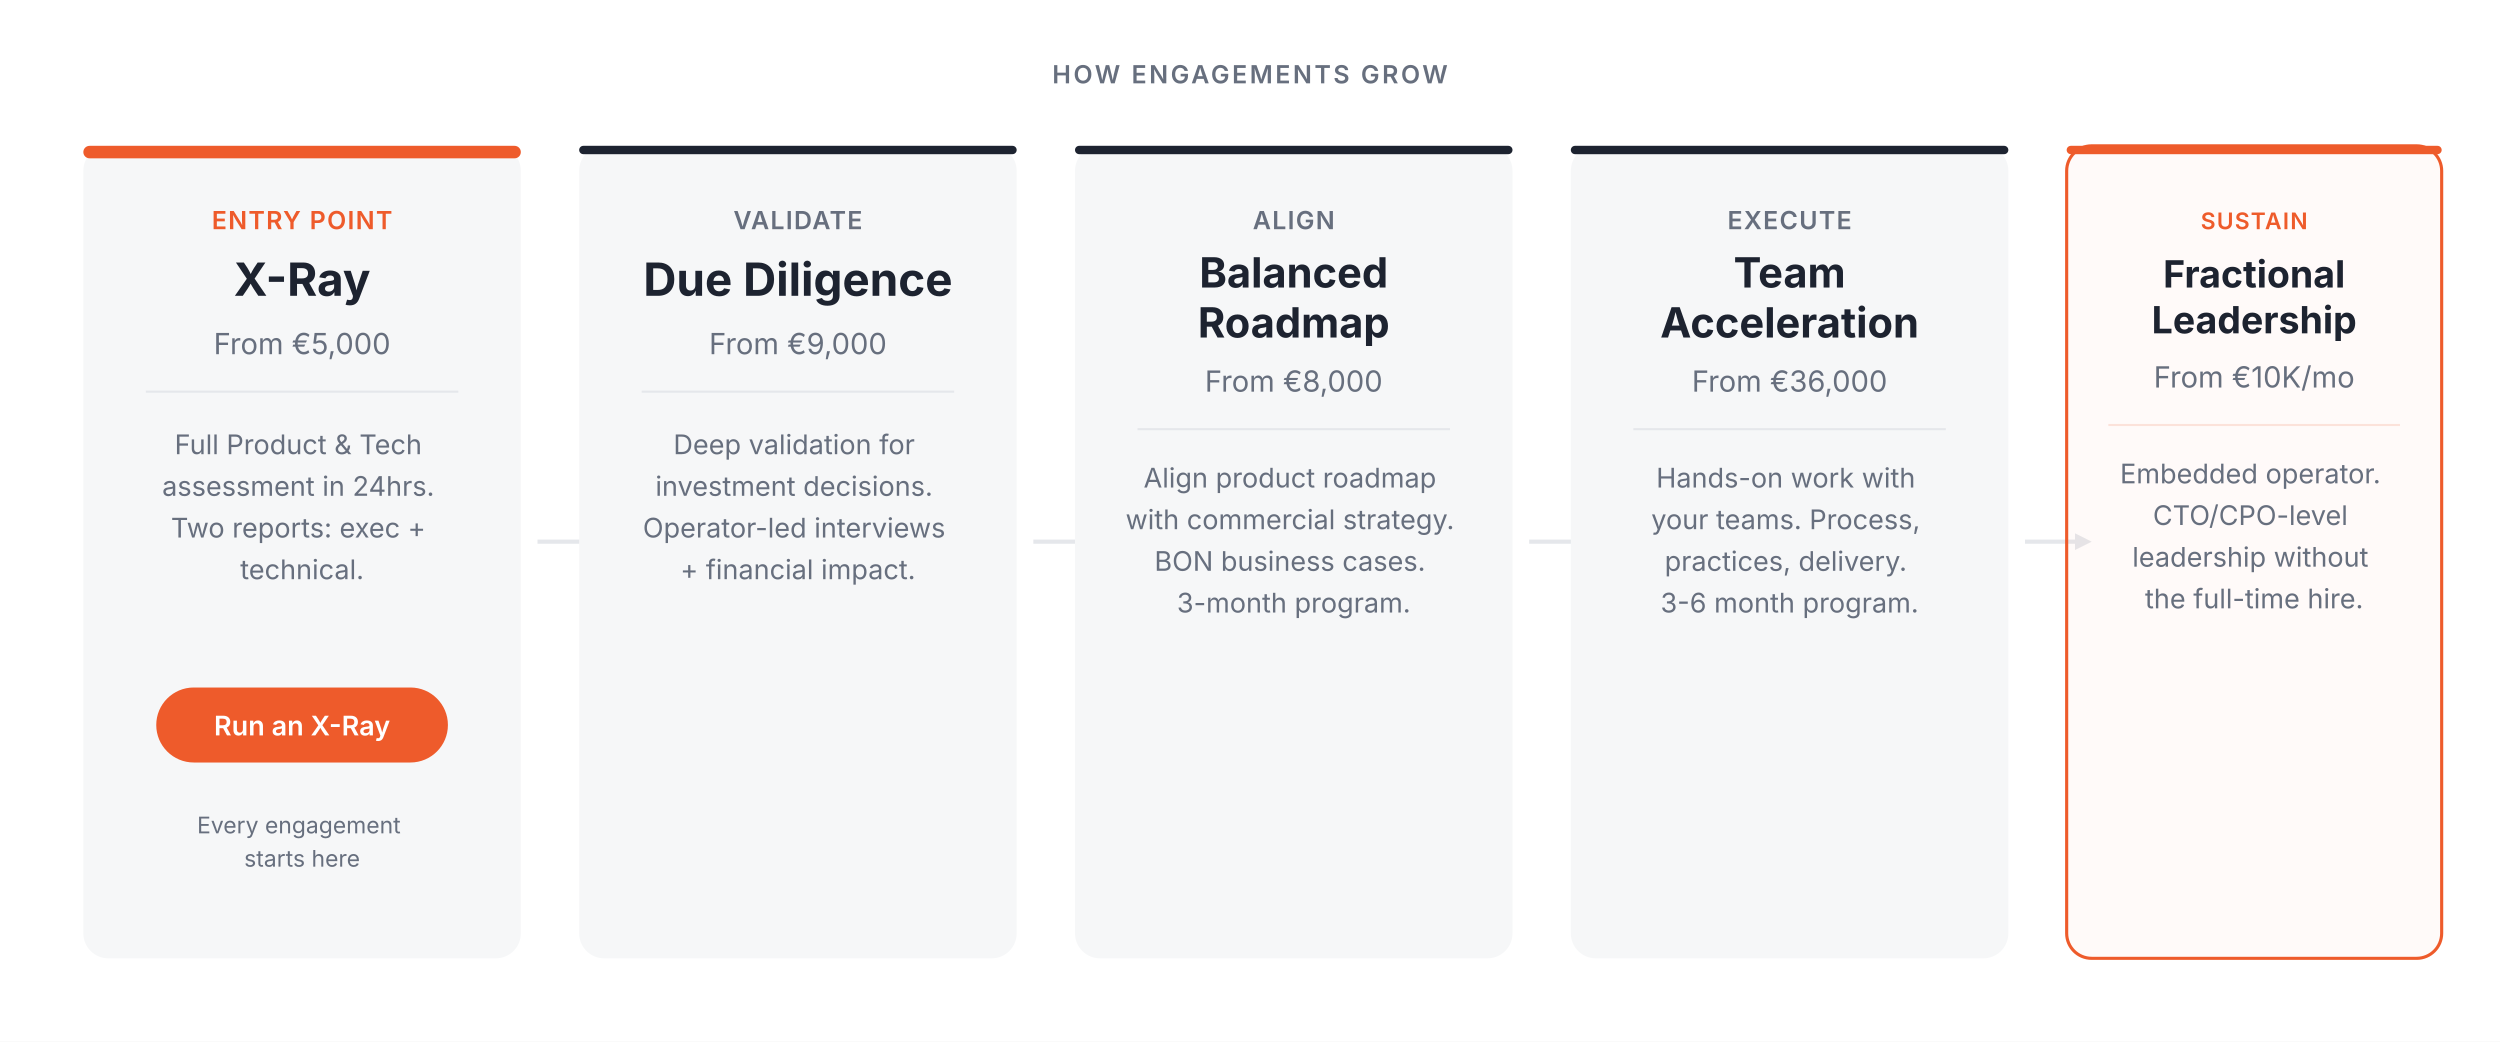
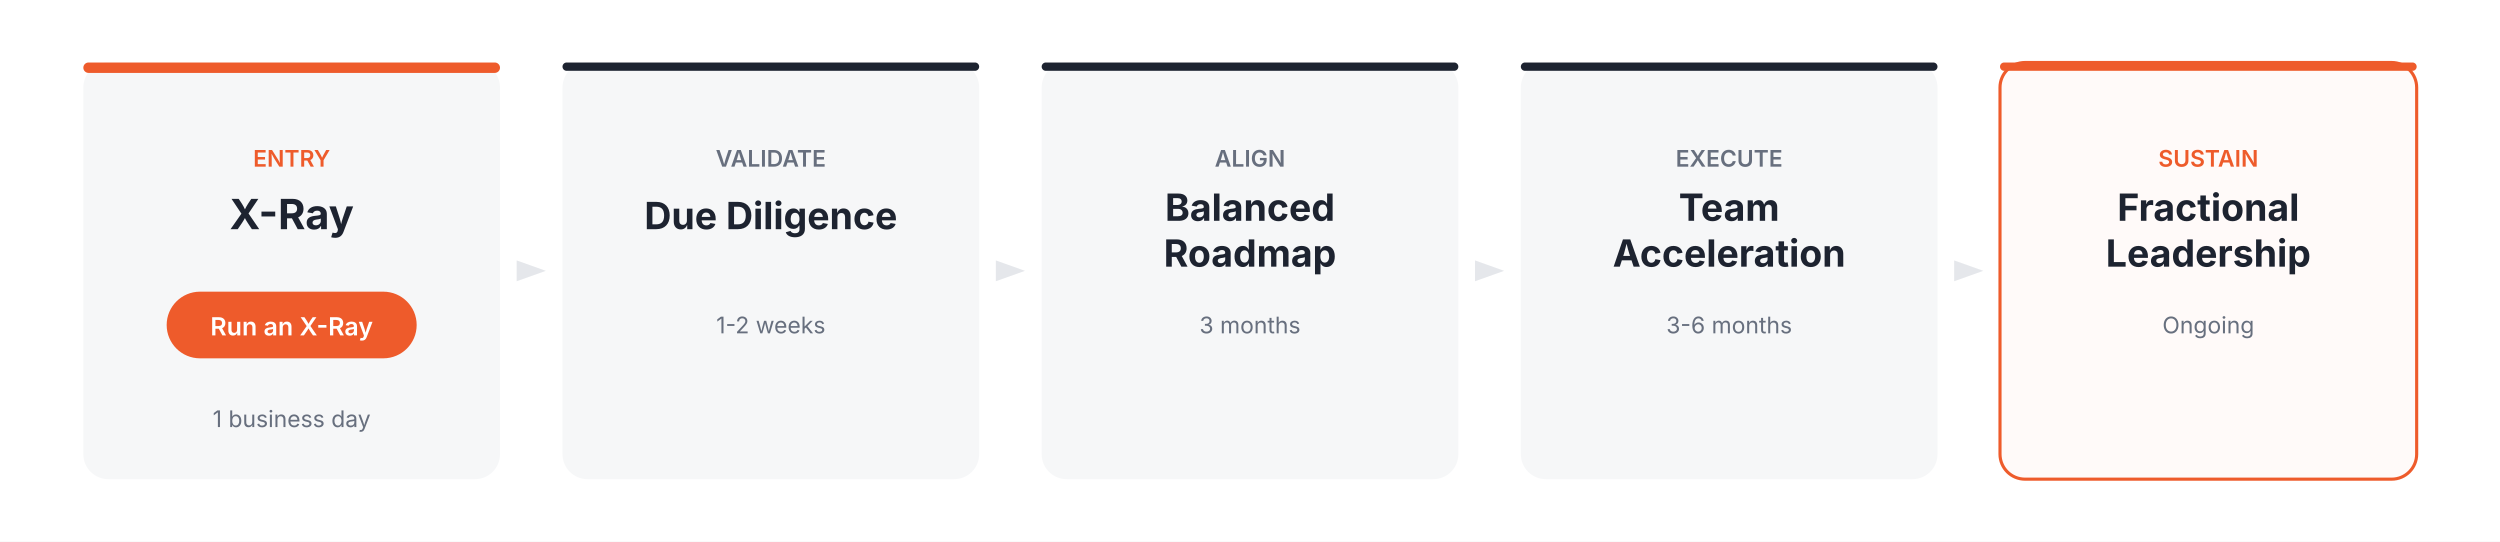
- <svg xmlns="http://www.w3.org/2000/svg" viewBox="0 0 1200 500" font-family="Inter, sans-serif">
-   <rect width="1200" height="500" fill="#FFFFFF" />
-   <text x="600" y="40" text-anchor="middle" fill="#676F7E" font-size="12" font-weight="600" letter-spacing="0.1em">HOW ENGAGEMENTS GROW</text>
-   <g transform="translate(40, 70)">
-     <rect width="210" height="390" rx="12" fill="#F6F7F8" />
-     <rect width="210" height="6" rx="3" fill="#EE5B2B" y="0" />
-     <text x="105" y="40" text-anchor="middle" fill="#EE5B2B" font-size="12" font-weight="600" letter-spacing="0.05em">ENTRY POINT</text>
-     <text x="105" y="72" text-anchor="middle" fill="#1D2330" font-size="22" font-weight="700">X-Ray</text>
-     <text x="105" y="100" text-anchor="middle" fill="#676F7E" font-size="14">From €5,000</text>
-     <line x1="30" y1="118" x2="180" y2="118" stroke="#E5E7EB" stroke-width="1" />
-     <text x="105" y="148" text-anchor="middle" fill="#676F7E" font-size="13">
-       <tspan x="105" dy="0">Full Product &amp; Tech</tspan>
-       <tspan x="105" dy="20">assessment in 24hrs.</tspan>
-       <tspan x="105" dy="20">Two reports: exec +</tspan>
-       <tspan x="105" dy="20">technical.</tspan>
-     </text>
-     <rect x="35" y="260" width="140" height="36" rx="18" fill="#EE5B2B" />
-     <text x="105" y="283" text-anchor="middle" fill="#FFFFFF" font-size="13" font-weight="600">Run an X-Ray</text>
-     <text x="105" y="330" text-anchor="middle" fill="#676F7E" font-size="11">
-       <tspan x="105" dy="0">Every engagement</tspan>
-       <tspan x="105" dy="16">starts here</tspan>
-     </text>
+ <svg xmlns="http://www.w3.org/2000/svg" viewBox="0 0 1200 260" font-family="Inter, sans-serif">
+   <rect width="1200" height="260" fill="#FFFFFF" />
+   <g transform="translate(40, 30)">
+     <rect width="200" height="200" rx="12" fill="#F6F7F8" />
+     <rect width="200" height="5" rx="2.5" fill="#EE5B2B" />
+     <text x="100" y="50" text-anchor="middle" fill="#EE5B2B" font-size="11" font-weight="600">ENTRY</text>
+     <text x="100" y="80" text-anchor="middle" fill="#1D2330" font-size="20" font-weight="700">X-Ray</text>
+     <rect x="40" y="110" width="120" height="32" rx="16" fill="#EE5B2B" />
+     <text x="100" y="131" text-anchor="middle" fill="#FFFFFF" font-size="12" font-weight="600">Run an X-Ray</text>
+     <text x="100" y="175" text-anchor="middle" fill="#676F7E" font-size="11">1 business day</text>
  </g>
-   <g transform="translate(258, 260)">
-     <line x1="0" y1="0" x2="24" y2="0" stroke="#E5E7EB" stroke-width="2" />
-     <polygon points="24,-4 32,0 24,4" fill="#E5E7EB" />
+   <g transform="translate(248, 125)">
+     <polygon points="0,0 14,5 0,10" fill="#E5E7EB" />
  </g>
-   <g transform="translate(278, 70)">
-     <rect width="210" height="390" rx="12" fill="#F6F7F8" />
-     <rect width="210" height="4" rx="2" fill="#1D2330" y="0" />
-     <text x="105" y="40" text-anchor="middle" fill="#676F7E" font-size="12" font-weight="600" letter-spacing="0.05em">VALIDATE</text>
-     <text x="105" y="72" text-anchor="middle" fill="#1D2330" font-size="22" font-weight="700">Due Diligence</text>
-     <text x="105" y="100" text-anchor="middle" fill="#676F7E" font-size="14">From €9,000</text>
-     <line x1="30" y1="118" x2="180" y2="118" stroke="#E5E7EB" stroke-width="1" />
-     <text x="105" y="148" text-anchor="middle" fill="#676F7E" font-size="13">
-       <tspan x="105" dy="0">Deep validation for</tspan>
-       <tspan x="105" dy="20">investment decisions.</tspan>
-       <tspan x="105" dy="20">Operator-led interviews</tspan>
-       <tspan x="105" dy="20">+ financial impact.</tspan>
-     </text>
+   <g transform="translate(270, 30)">
+     <rect width="200" height="200" rx="12" fill="#F6F7F8" />
+     <rect width="200" height="4" rx="2" fill="#1D2330" />
+     <text x="100" y="50" text-anchor="middle" fill="#676F7E" font-size="11" font-weight="600">VALIDATE</text>
+     <text x="100" y="80" text-anchor="middle" fill="#1D2330" font-size="18" font-weight="700">Due Diligence</text>
+     <text x="100" y="130" text-anchor="middle" fill="#676F7E" font-size="11">1-2 weeks</text>
  </g>
-   <g transform="translate(496, 260)">
-     <line x1="0" y1="0" x2="24" y2="0" stroke="#E5E7EB" stroke-width="2" />
-     <polygon points="24,-4 32,0 24,4" fill="#E5E7EB" />
+   <g transform="translate(478, 125)">
+     <polygon points="0,0 14,5 0,10" fill="#E5E7EB" />
  </g>
-   <g transform="translate(516, 70)">
-     <rect width="210" height="390" rx="12" fill="#F6F7F8" />
-     <rect width="210" height="4" rx="2" fill="#1D2330" y="0" />
-     <text x="105" y="40" text-anchor="middle" fill="#676F7E" font-size="12" font-weight="600" letter-spacing="0.05em">ALIGN</text>
-     <text x="105" y="68" text-anchor="middle" fill="#1D2330" font-size="20" font-weight="700">Balanced</text>
-     <text x="105" y="92" text-anchor="middle" fill="#1D2330" font-size="20" font-weight="700">Roadmap</text>
-     <text x="105" y="118" text-anchor="middle" fill="#676F7E" font-size="14">From €8,000</text>
-     <line x1="30" y1="136" x2="180" y2="136" stroke="#E5E7EB" stroke-width="1" />
-     <text x="105" y="164" text-anchor="middle" fill="#676F7E" font-size="13">
-       <tspan x="105" dy="0">Align product roadmap</tspan>
-       <tspan x="105" dy="20">with commercial strategy.</tspan>
-       <tspan x="105" dy="20">BON business cases.</tspan>
-       <tspan x="105" dy="20">3-month program.</tspan>
-     </text>
+   <g transform="translate(500, 30)">
+     <rect width="200" height="200" rx="12" fill="#F6F7F8" />
+     <rect width="200" height="4" rx="2" fill="#1D2330" />
+     <text x="100" y="50" text-anchor="middle" fill="#676F7E" font-size="11" font-weight="600">ALIGN</text>
+     <text x="100" y="76" text-anchor="middle" fill="#1D2330" font-size="18" font-weight="700">Balanced</text>
+     <text x="100" y="98" text-anchor="middle" fill="#1D2330" font-size="18" font-weight="700">Roadmap</text>
+     <text x="100" y="130" text-anchor="middle" fill="#676F7E" font-size="11">3 months</text>
  </g>
-   <g transform="translate(734, 260)">
-     <line x1="0" y1="0" x2="24" y2="0" stroke="#E5E7EB" stroke-width="2" />
-     <polygon points="24,-4 32,0 24,4" fill="#E5E7EB" />
+   <g transform="translate(708, 125)">
+     <polygon points="0,0 14,5 0,10" fill="#E5E7EB" />
  </g>
-   <g transform="translate(754, 70)">
-     <rect width="210" height="390" rx="12" fill="#F6F7F8" />
-     <rect width="210" height="4" rx="2" fill="#1D2330" y="0" />
-     <text x="105" y="40" text-anchor="middle" fill="#676F7E" font-size="12" font-weight="600" letter-spacing="0.05em">EXECUTE</text>
-     <text x="105" y="68" text-anchor="middle" fill="#1D2330" font-size="20" font-weight="700">Team</text>
-     <text x="105" y="92" text-anchor="middle" fill="#1D2330" font-size="20" font-weight="700">Acceleration</text>
-     <text x="105" y="118" text-anchor="middle" fill="#676F7E" font-size="14">From €36,000</text>
-     <line x1="30" y1="136" x2="180" y2="136" stroke="#E5E7EB" stroke-width="1" />
-     <text x="105" y="164" text-anchor="middle" fill="#676F7E" font-size="13">
-       <tspan x="105" dy="0">Hands-on work with</tspan>
-       <tspan x="105" dy="20">your teams. Process,</tspan>
-       <tspan x="105" dy="20">practices, delivery.</tspan>
-       <tspan x="105" dy="20">3-6 month program.</tspan>
-     </text>
+   <g transform="translate(730, 30)">
+     <rect width="200" height="200" rx="12" fill="#F6F7F8" />
+     <rect width="200" height="4" rx="2" fill="#1D2330" />
+     <text x="100" y="50" text-anchor="middle" fill="#676F7E" font-size="11" font-weight="600">EXECUTE</text>
+     <text x="100" y="76" text-anchor="middle" fill="#1D2330" font-size="18" font-weight="700">Team</text>
+     <text x="100" y="98" text-anchor="middle" fill="#1D2330" font-size="18" font-weight="700">Acceleration</text>
+     <text x="100" y="130" text-anchor="middle" fill="#676F7E" font-size="11">3-6 months</text>
  </g>
-   <g transform="translate(972, 260)">
-     <line x1="0" y1="0" x2="24" y2="0" stroke="#E5E7EB" stroke-width="2" />
-     <polygon points="24,-4 32,0 24,4" fill="#E5E7EB" />
+   <g transform="translate(938, 125)">
+     <polygon points="0,0 14,5 0,10" fill="#E5E7EB" />
  </g>
-   <g transform="translate(992, 70)">
-     <rect width="180" height="390" rx="12" fill="rgba(238, 91, 43, 0.03)" stroke="#EE5B2B" stroke-width="1.5" />
-     <rect width="180" height="4" rx="2" fill="#EE5B2B" y="0" />
-     <text x="90" y="40" text-anchor="middle" fill="#EE5B2B" font-size="11" font-weight="600" letter-spacing="0.05em">SUSTAIN</text>
-     <text x="90" y="68" text-anchor="middle" fill="#1D2330" font-size="18" font-weight="700">Fractional</text>
-     <text x="90" y="90" text-anchor="middle" fill="#1D2330" font-size="18" font-weight="700">Leadership</text>
-     <text x="90" y="116" text-anchor="middle" fill="#676F7E" font-size="14">From €10K/mo</text>
-     <line x1="20" y1="134" x2="160" y2="134" stroke="rgba(238, 91, 43, 0.15)" stroke-width="1" />
-     <text x="90" y="162" text-anchor="middle" fill="#676F7E" font-size="13">
-       <tspan x="90" dy="0">Embedded operator.</tspan>
-       <tspan x="90" dy="20">CTO/CPO-level</tspan>
-       <tspan x="90" dy="20">leadership without</tspan>
-       <tspan x="90" dy="20">the full-time hire.</tspan>
-     </text>
+   <g transform="translate(960, 30)">
+     <rect width="200" height="200" rx="12" fill="rgba(238,91,43,0.03)" stroke="#EE5B2B" stroke-width="1.5" />
+     <rect width="200" height="4" rx="2" fill="#EE5B2B" />
+     <text x="100" y="50" text-anchor="middle" fill="#EE5B2B" font-size="11" font-weight="600">SUSTAIN</text>
+     <text x="100" y="76" text-anchor="middle" fill="#1D2330" font-size="18" font-weight="700">Fractional</text>
+     <text x="100" y="98" text-anchor="middle" fill="#1D2330" font-size="18" font-weight="700">Leadership</text>
+     <text x="100" y="130" text-anchor="middle" fill="#676F7E" font-size="11">Ongoing</text>
  </g>
</svg>
